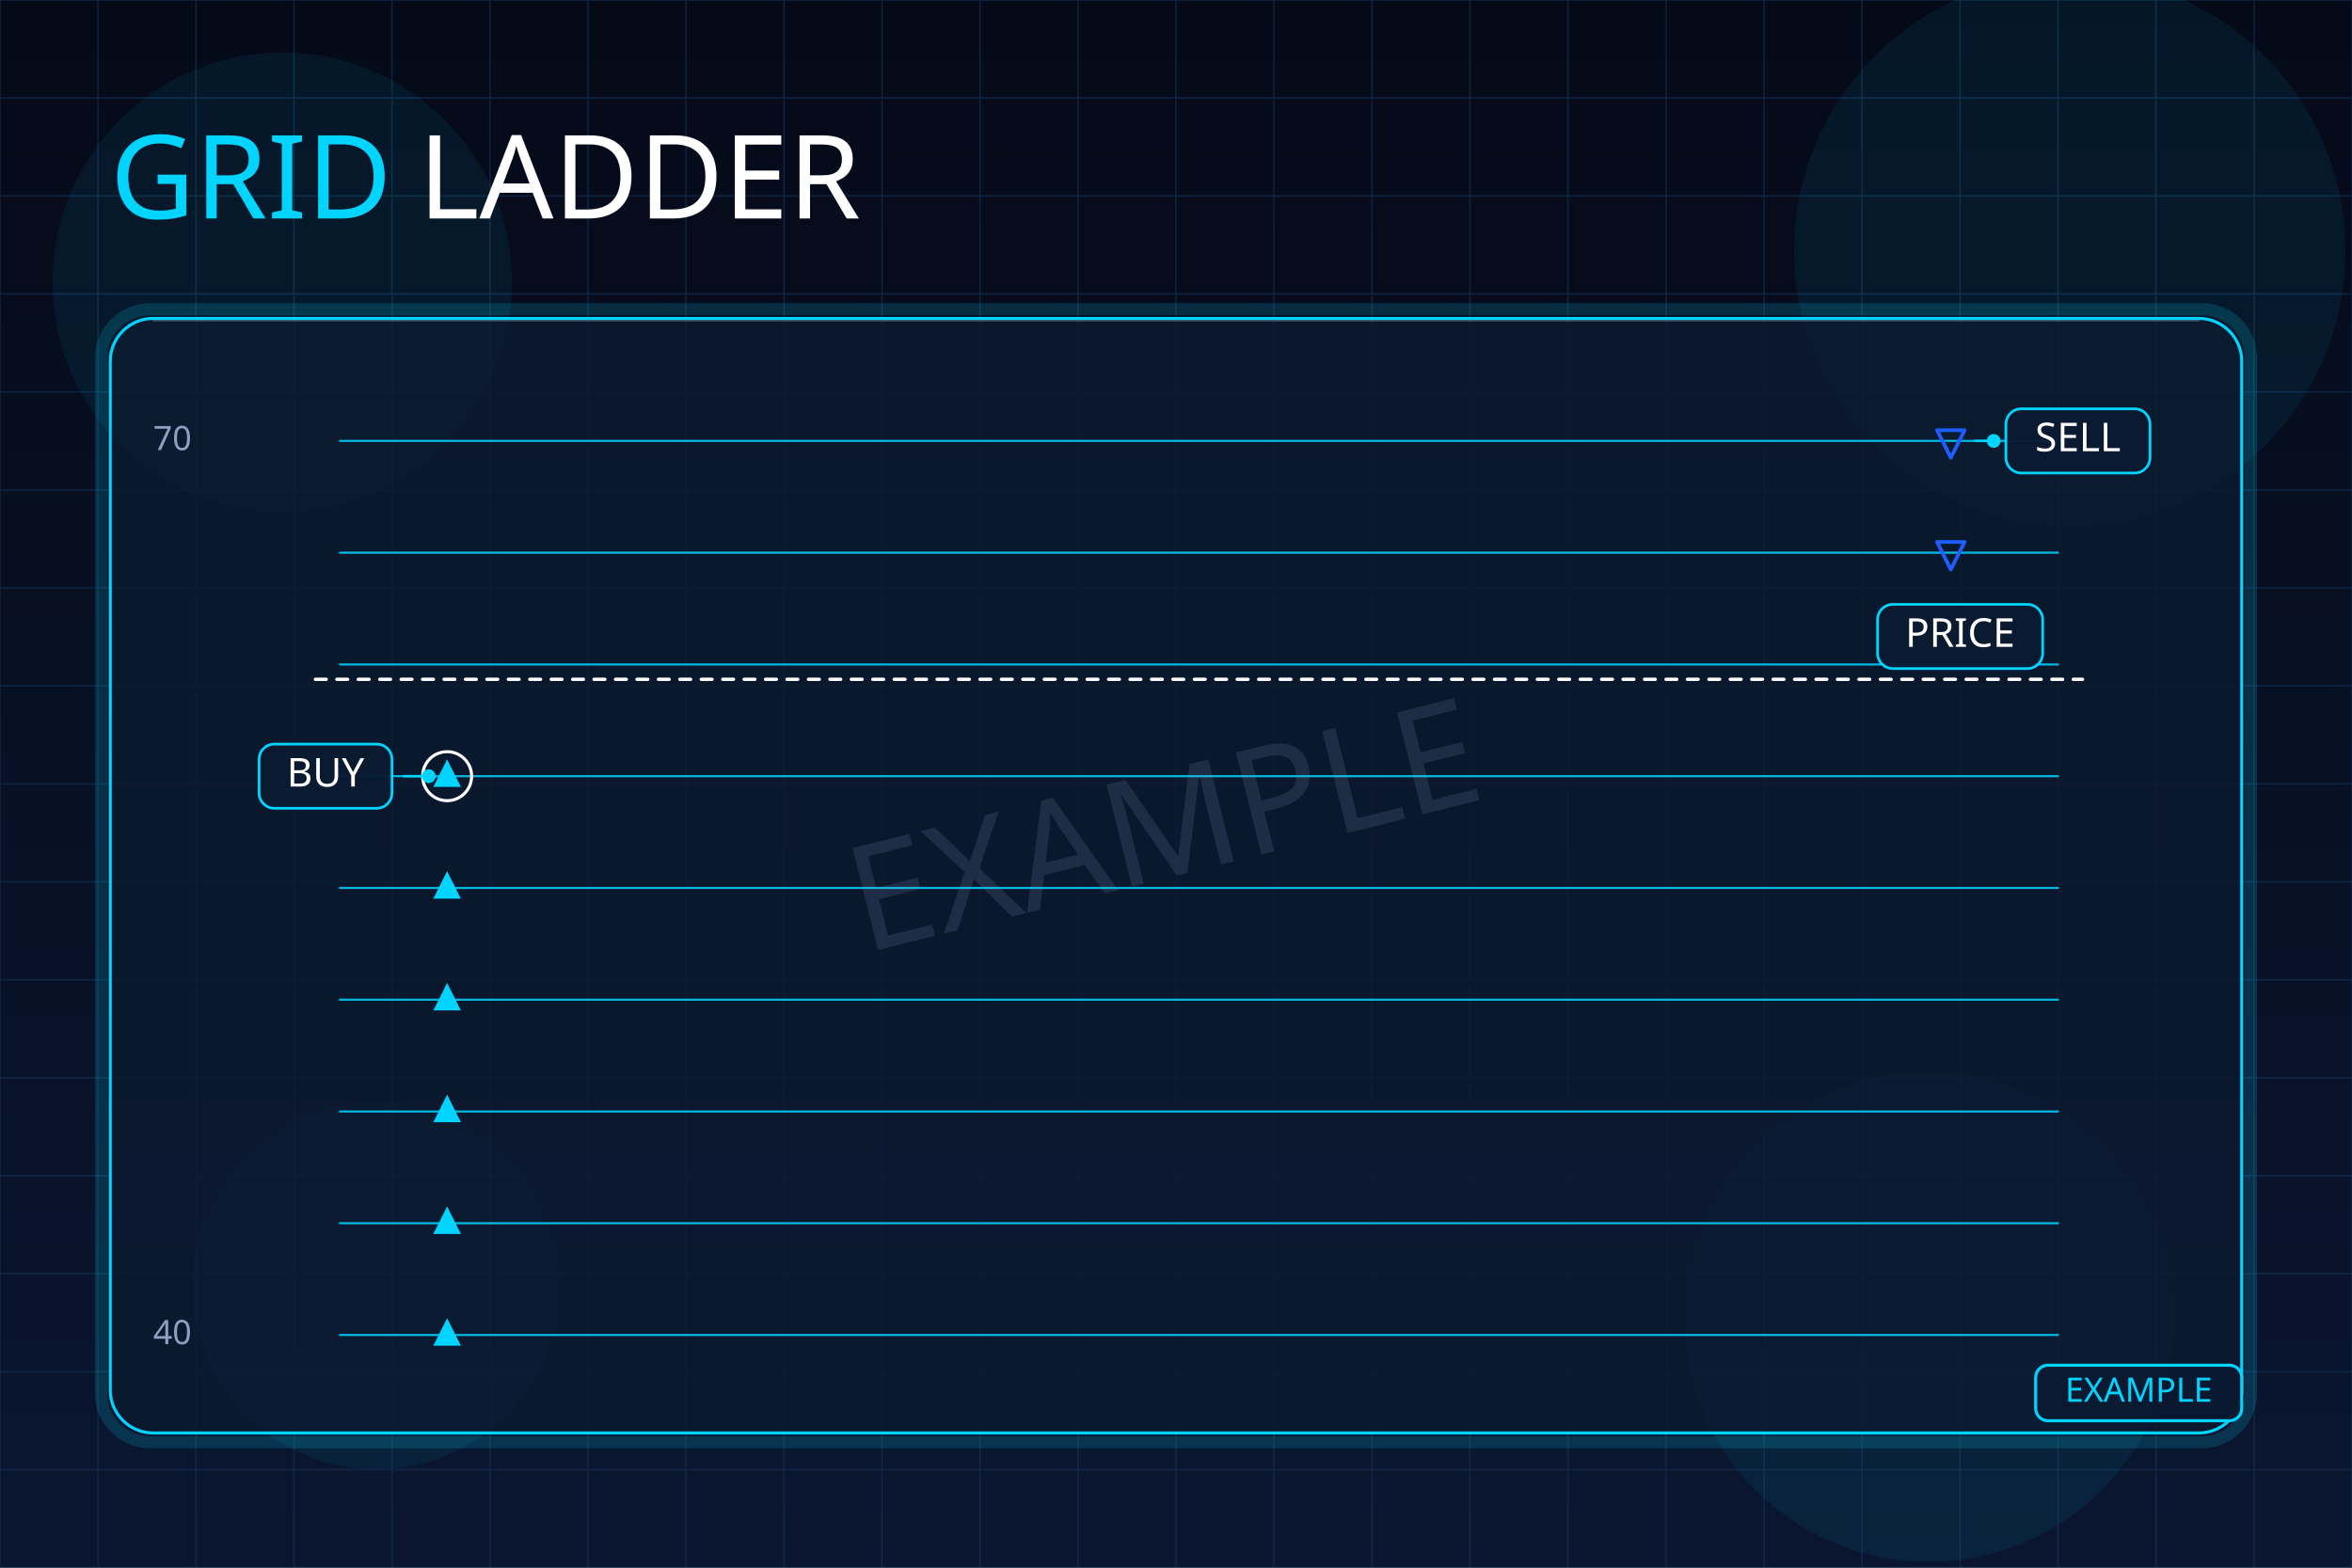
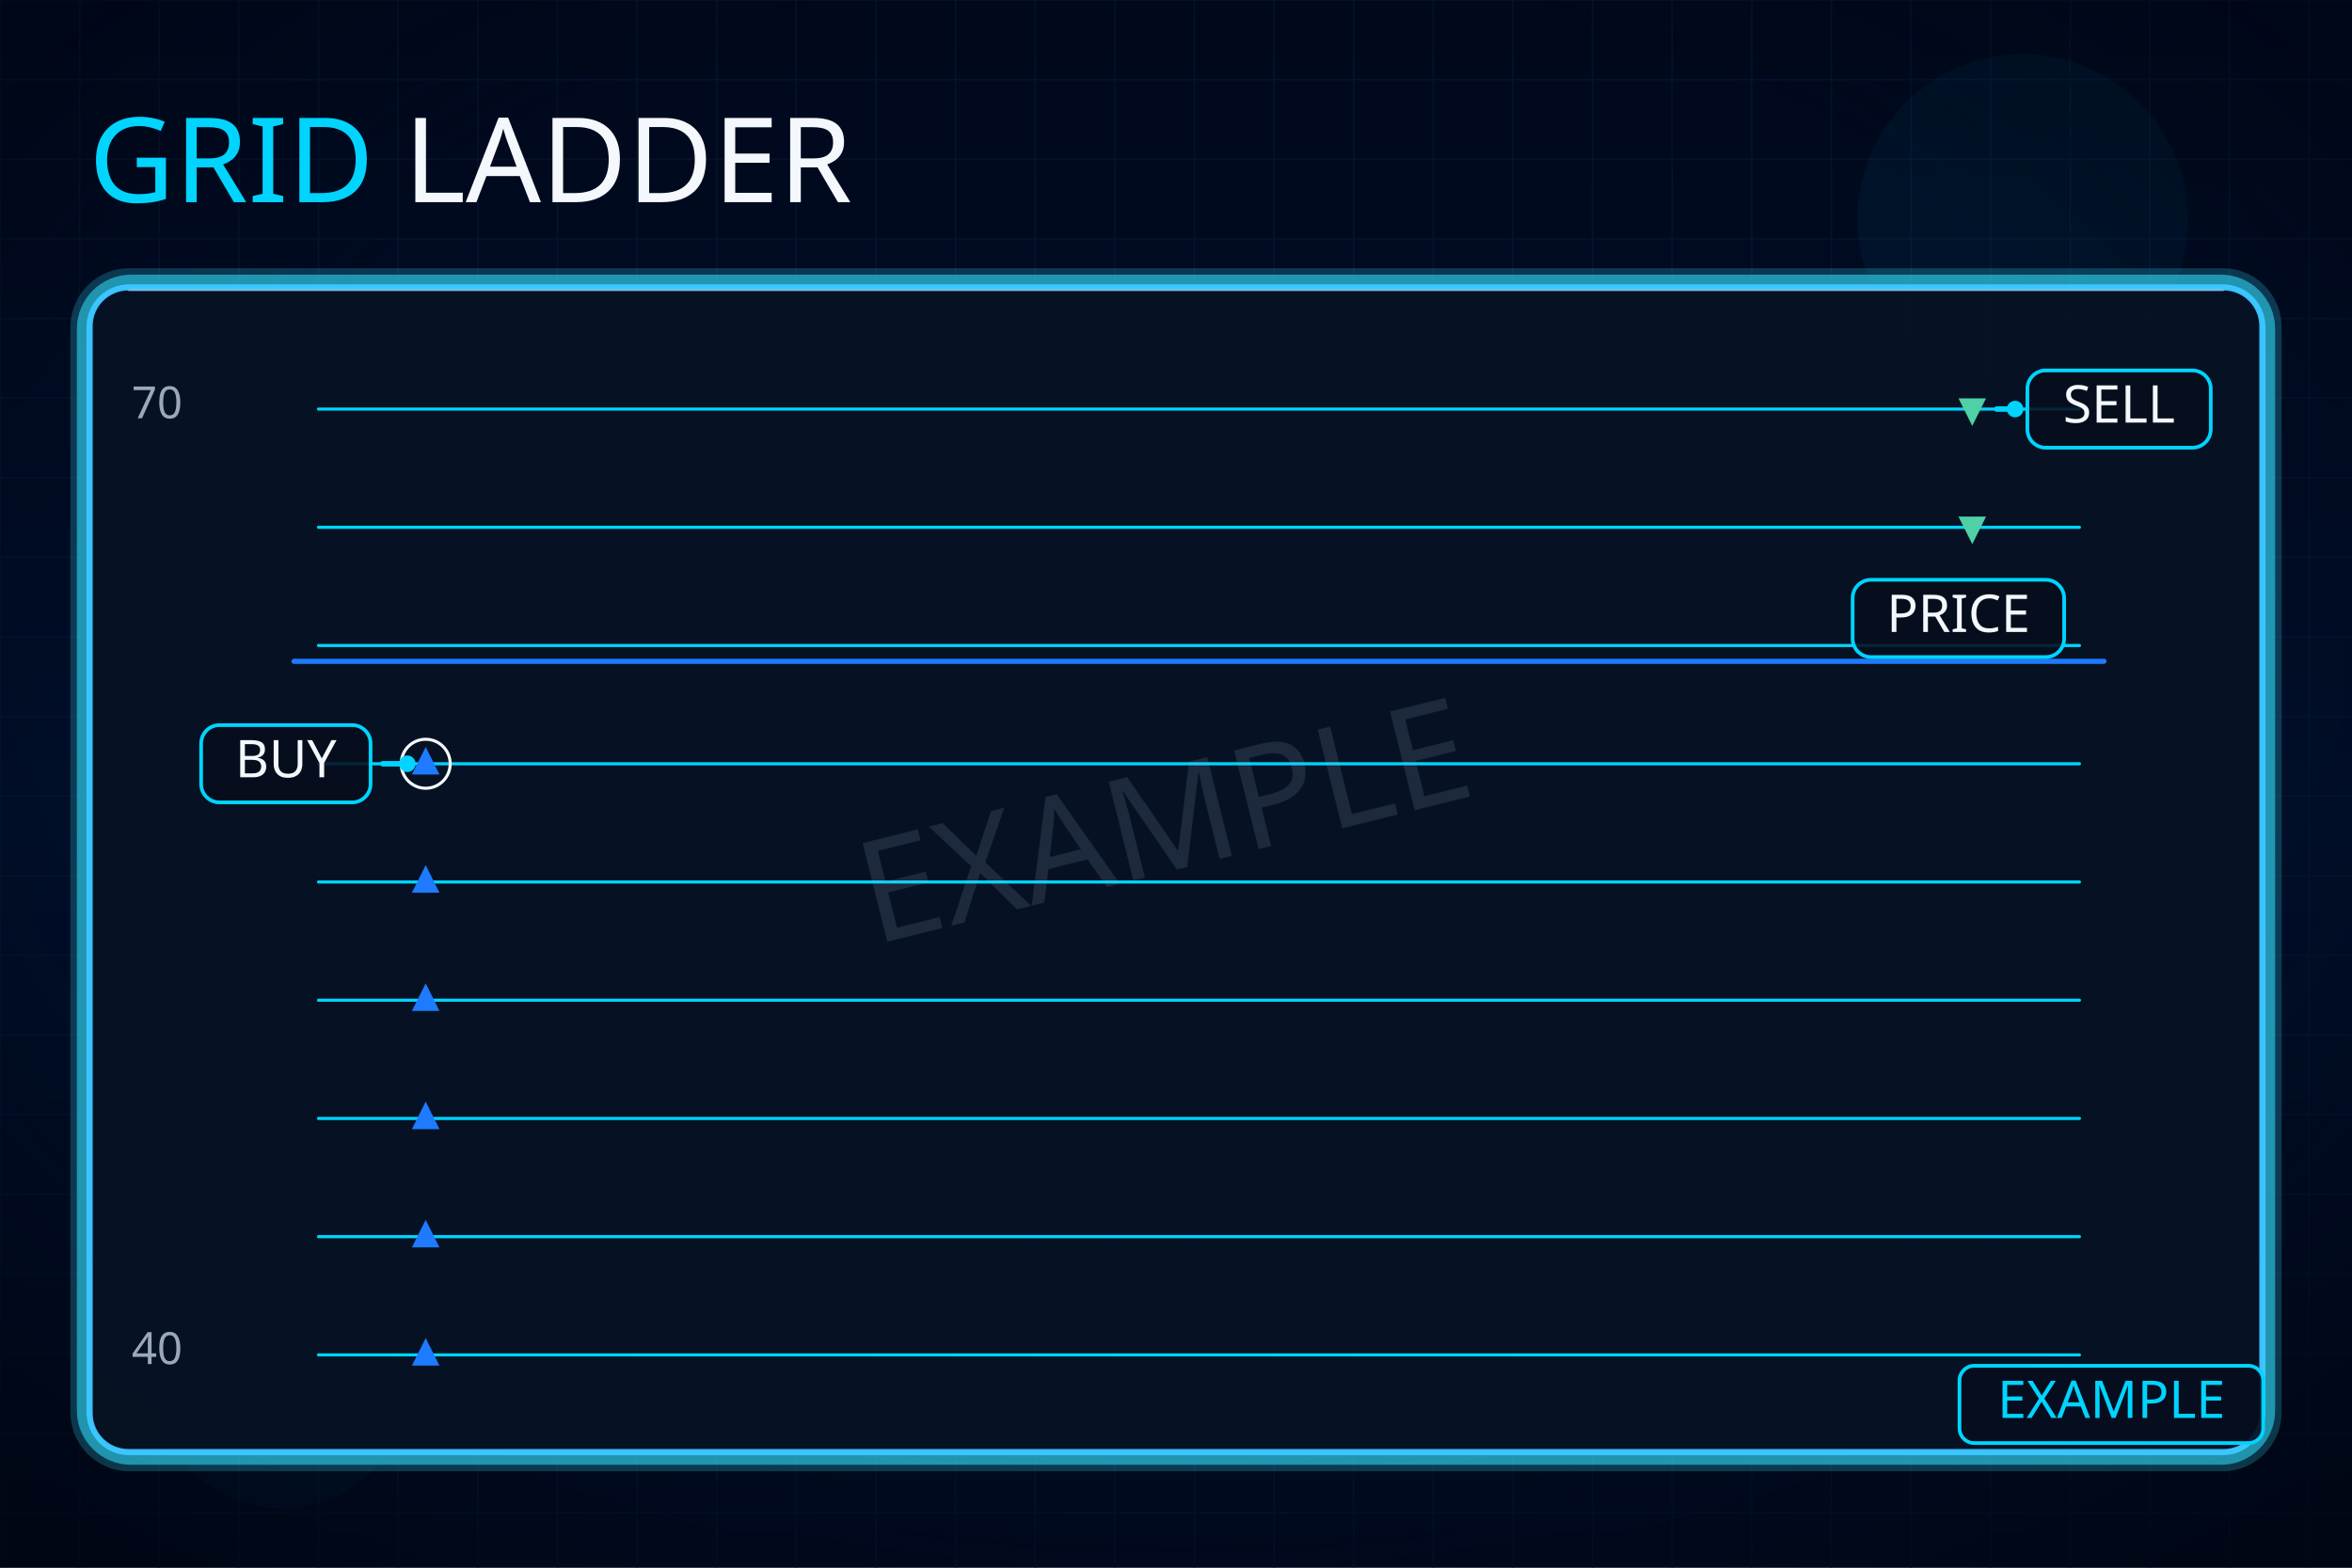
<svg xmlns="http://www.w3.org/2000/svg" width="1536" height="1024" viewBox="0 0 1536 1024">
  <defs>
    <style>
@font-face { font-family: "Engine Regular"; src: url("../../../illustration_engine/assets/fonts/Inter-Regular.ttf") format("truetype"); font-weight: 400; font-style: normal; }
@font-face { font-family: "Engine Semi"; src: url("../../../illustration_engine/assets/fonts/Inter-SemiBold.ttf") format("truetype"); font-weight: 400; font-style: normal; }
@font-face { font-family: "Engine Bold"; src: url("../../../illustration_engine/assets/fonts/Inter-Bold.ttf") format("truetype"); font-weight: 400; font-style: normal; }
+ @font-face { font-family: "Engine Condensed"; src: url("../../../illustration_engine/assets/fonts/RobotoCondensed-Bold.ttf") format("truetype"); font-weight: 400; font-style: normal; }
</style>
    <linearGradient id="bg1" x1="0" y1="0" x2="0" y2="1">
-       <stop offset="0%" stop-color="#050A18" />
-       <stop offset="100%" stop-color="#0A1630" />
+       <stop offset="0%" stop-color="#00081B" />
+       <stop offset="52%" stop-color="#000F2A" />
+       <stop offset="100%" stop-color="#000B21" />
    </linearGradient>
+     <radialGradient id="vig2" cx="50%" cy="42%" r="72%">
+       <stop offset="58%" stop-color="#00081B" stop-opacity="0" />
+       <stop offset="100%" stop-color="#00040F" stop-opacity="0.72" />
+     </radialGradient>
+     <filter id="softglow" x="-60%" y="-60%" width="220%" height="220%">
+       <feGaussianBlur stdDeviation="2.64" />
+     </filter>
  </defs>
  <rect x="0" y="0" width="1536" height="1024" rx="0" ry="0" fill="url(#bg1)" fill-opacity="1" stroke="none" stroke-width="0" stroke-opacity="1" />
  <g opacity="0.55">
-     <line x1="0" y1="0" x2="0" y2="1024" stroke="#16345A" stroke-width="1" stroke-linecap="round" stroke-opacity="1" />
-     <line x1="64" y1="0" x2="64" y2="1024" stroke="#16345A" stroke-width="1" stroke-linecap="round" stroke-opacity="1" />
-     <line x1="128" y1="0" x2="128" y2="1024" stroke="#16345A" stroke-width="1" stroke-linecap="round" stroke-opacity="1" />
-     <line x1="192" y1="0" x2="192" y2="1024" stroke="#16345A" stroke-width="1" stroke-linecap="round" stroke-opacity="1" />
-     <line x1="256" y1="0" x2="256" y2="1024" stroke="#16345A" stroke-width="1" stroke-linecap="round" stroke-opacity="1" />
-     <line x1="320" y1="0" x2="320" y2="1024" stroke="#16345A" stroke-width="1" stroke-linecap="round" stroke-opacity="1" />
-     <line x1="384" y1="0" x2="384" y2="1024" stroke="#16345A" stroke-width="1" stroke-linecap="round" stroke-opacity="1" />
-     <line x1="448" y1="0" x2="448" y2="1024" stroke="#16345A" stroke-width="1" stroke-linecap="round" stroke-opacity="1" />
-     <line x1="512" y1="0" x2="512" y2="1024" stroke="#16345A" stroke-width="1" stroke-linecap="round" stroke-opacity="1" />
-     <line x1="576" y1="0" x2="576" y2="1024" stroke="#16345A" stroke-width="1" stroke-linecap="round" stroke-opacity="1" />
-     <line x1="640" y1="0" x2="640" y2="1024" stroke="#16345A" stroke-width="1" stroke-linecap="round" stroke-opacity="1" />
-     <line x1="704" y1="0" x2="704" y2="1024" stroke="#16345A" stroke-width="1" stroke-linecap="round" stroke-opacity="1" />
-     <line x1="768" y1="0" x2="768" y2="1024" stroke="#16345A" stroke-width="1" stroke-linecap="round" stroke-opacity="1" />
-     <line x1="832" y1="0" x2="832" y2="1024" stroke="#16345A" stroke-width="1" stroke-linecap="round" stroke-opacity="1" />
-     <line x1="896" y1="0" x2="896" y2="1024" stroke="#16345A" stroke-width="1" stroke-linecap="round" stroke-opacity="1" />
-     <line x1="960" y1="0" x2="960" y2="1024" stroke="#16345A" stroke-width="1" stroke-linecap="round" stroke-opacity="1" />
-     <line x1="1024" y1="0" x2="1024" y2="1024" stroke="#16345A" stroke-width="1" stroke-linecap="round" stroke-opacity="1" />
-     <line x1="1088" y1="0" x2="1088" y2="1024" stroke="#16345A" stroke-width="1" stroke-linecap="round" stroke-opacity="1" />
-     <line x1="1152" y1="0" x2="1152" y2="1024" stroke="#16345A" stroke-width="1" stroke-linecap="round" stroke-opacity="1" />
-     <line x1="1216" y1="0" x2="1216" y2="1024" stroke="#16345A" stroke-width="1" stroke-linecap="round" stroke-opacity="1" />
-     <line x1="1280" y1="0" x2="1280" y2="1024" stroke="#16345A" stroke-width="1" stroke-linecap="round" stroke-opacity="1" />
-     <line x1="1344" y1="0" x2="1344" y2="1024" stroke="#16345A" stroke-width="1" stroke-linecap="round" stroke-opacity="1" />
-     <line x1="1408" y1="0" x2="1408" y2="1024" stroke="#16345A" stroke-width="1" stroke-linecap="round" stroke-opacity="1" />
-     <line x1="1472" y1="0" x2="1472" y2="1024" stroke="#16345A" stroke-width="1" stroke-linecap="round" stroke-opacity="1" />
-     <line x1="1536" y1="0" x2="1536" y2="1024" stroke="#16345A" stroke-width="1" stroke-linecap="round" stroke-opacity="1" />
-     <line x1="0" y1="0" x2="1536" y2="0" stroke="#16345A" stroke-width="1" stroke-linecap="round" stroke-opacity="1" />
-     <line x1="0" y1="64" x2="1536" y2="64" stroke="#16345A" stroke-width="1" stroke-linecap="round" stroke-opacity="1" />
-     <line x1="0" y1="128" x2="1536" y2="128" stroke="#16345A" stroke-width="1" stroke-linecap="round" stroke-opacity="1" />
-     <line x1="0" y1="192" x2="1536" y2="192" stroke="#16345A" stroke-width="1" stroke-linecap="round" stroke-opacity="1" />
-     <line x1="0" y1="256" x2="1536" y2="256" stroke="#16345A" stroke-width="1" stroke-linecap="round" stroke-opacity="1" />
-     <line x1="0" y1="320" x2="1536" y2="320" stroke="#16345A" stroke-width="1" stroke-linecap="round" stroke-opacity="1" />
-     <line x1="0" y1="384" x2="1536" y2="384" stroke="#16345A" stroke-width="1" stroke-linecap="round" stroke-opacity="1" />
-     <line x1="0" y1="448" x2="1536" y2="448" stroke="#16345A" stroke-width="1" stroke-linecap="round" stroke-opacity="1" />
-     <line x1="0" y1="512" x2="1536" y2="512" stroke="#16345A" stroke-width="1" stroke-linecap="round" stroke-opacity="1" />
-     <line x1="0" y1="576" x2="1536" y2="576" stroke="#16345A" stroke-width="1" stroke-linecap="round" stroke-opacity="1" />
-     <line x1="0" y1="640" x2="1536" y2="640" stroke="#16345A" stroke-width="1" stroke-linecap="round" stroke-opacity="1" />
-     <line x1="0" y1="704" x2="1536" y2="704" stroke="#16345A" stroke-width="1" stroke-linecap="round" stroke-opacity="1" />
-     <line x1="0" y1="768" x2="1536" y2="768" stroke="#16345A" stroke-width="1" stroke-linecap="round" stroke-opacity="1" />
-     <line x1="0" y1="832" x2="1536" y2="832" stroke="#16345A" stroke-width="1" stroke-linecap="round" stroke-opacity="1" />
-     <line x1="0" y1="896" x2="1536" y2="896" stroke="#16345A" stroke-width="1" stroke-linecap="round" stroke-opacity="1" />
-     <line x1="0" y1="960" x2="1536" y2="960" stroke="#16345A" stroke-width="1" stroke-linecap="round" stroke-opacity="1" />
-     <line x1="0" y1="1024" x2="1536" y2="1024" stroke="#16345A" stroke-width="1" stroke-linecap="round" stroke-opacity="1" />
+     <line x1="0" y1="0" x2="0" y2="1024" stroke="#0A1A38" stroke-width="1" stroke-linecap="round" stroke-opacity="1" />
+     <line x1="52" y1="0" x2="52" y2="1024" stroke="#0A1A38" stroke-width="1" stroke-linecap="round" stroke-opacity="1" />
+     <line x1="104" y1="0" x2="104" y2="1024" stroke="#0A1A38" stroke-width="1" stroke-linecap="round" stroke-opacity="1" />
+     <line x1="156" y1="0" x2="156" y2="1024" stroke="#0A1A38" stroke-width="1" stroke-linecap="round" stroke-opacity="1" />
+     <line x1="208" y1="0" x2="208" y2="1024" stroke="#0A1A38" stroke-width="1" stroke-linecap="round" stroke-opacity="1" />
+     <line x1="260" y1="0" x2="260" y2="1024" stroke="#0A1A38" stroke-width="1" stroke-linecap="round" stroke-opacity="1" />
+     <line x1="312" y1="0" x2="312" y2="1024" stroke="#0A1A38" stroke-width="1" stroke-linecap="round" stroke-opacity="1" />
+     <line x1="364" y1="0" x2="364" y2="1024" stroke="#0A1A38" stroke-width="1" stroke-linecap="round" stroke-opacity="1" />
+     <line x1="416" y1="0" x2="416" y2="1024" stroke="#0A1A38" stroke-width="1" stroke-linecap="round" stroke-opacity="1" />
+     <line x1="468" y1="0" x2="468" y2="1024" stroke="#0A1A38" stroke-width="1" stroke-linecap="round" stroke-opacity="1" />
+     <line x1="520" y1="0" x2="520" y2="1024" stroke="#0A1A38" stroke-width="1" stroke-linecap="round" stroke-opacity="1" />
+     <line x1="572" y1="0" x2="572" y2="1024" stroke="#0A1A38" stroke-width="1" stroke-linecap="round" stroke-opacity="1" />
+     <line x1="624" y1="0" x2="624" y2="1024" stroke="#0A1A38" stroke-width="1" stroke-linecap="round" stroke-opacity="1" />
+     <line x1="676" y1="0" x2="676" y2="1024" stroke="#0A1A38" stroke-width="1" stroke-linecap="round" stroke-opacity="1" />
+     <line x1="728" y1="0" x2="728" y2="1024" stroke="#0A1A38" stroke-width="1" stroke-linecap="round" stroke-opacity="1" />
+     <line x1="780" y1="0" x2="780" y2="1024" stroke="#0A1A38" stroke-width="1" stroke-linecap="round" stroke-opacity="1" />
+     <line x1="832" y1="0" x2="832" y2="1024" stroke="#0A1A38" stroke-width="1" stroke-linecap="round" stroke-opacity="1" />
+     <line x1="884" y1="0" x2="884" y2="1024" stroke="#0A1A38" stroke-width="1" stroke-linecap="round" stroke-opacity="1" />
+     <line x1="936" y1="0" x2="936" y2="1024" stroke="#0A1A38" stroke-width="1" stroke-linecap="round" stroke-opacity="1" />
+     <line x1="988" y1="0" x2="988" y2="1024" stroke="#0A1A38" stroke-width="1" stroke-linecap="round" stroke-opacity="1" />
+     <line x1="1040" y1="0" x2="1040" y2="1024" stroke="#0A1A38" stroke-width="1" stroke-linecap="round" stroke-opacity="1" />
+     <line x1="1092" y1="0" x2="1092" y2="1024" stroke="#0A1A38" stroke-width="1" stroke-linecap="round" stroke-opacity="1" />
+     <line x1="1144" y1="0" x2="1144" y2="1024" stroke="#0A1A38" stroke-width="1" stroke-linecap="round" stroke-opacity="1" />
+     <line x1="1196" y1="0" x2="1196" y2="1024" stroke="#0A1A38" stroke-width="1" stroke-linecap="round" stroke-opacity="1" />
+     <line x1="1248" y1="0" x2="1248" y2="1024" stroke="#0A1A38" stroke-width="1" stroke-linecap="round" stroke-opacity="1" />
+     <line x1="1300" y1="0" x2="1300" y2="1024" stroke="#0A1A38" stroke-width="1" stroke-linecap="round" stroke-opacity="1" />
+     <line x1="1352" y1="0" x2="1352" y2="1024" stroke="#0A1A38" stroke-width="1" stroke-linecap="round" stroke-opacity="1" />
+     <line x1="1404" y1="0" x2="1404" y2="1024" stroke="#0A1A38" stroke-width="1" stroke-linecap="round" stroke-opacity="1" />
+     <line x1="1456" y1="0" x2="1456" y2="1024" stroke="#0A1A38" stroke-width="1" stroke-linecap="round" stroke-opacity="1" />
+     <line x1="1508" y1="0" x2="1508" y2="1024" stroke="#0A1A38" stroke-width="1" stroke-linecap="round" stroke-opacity="1" />
+     <line x1="0" y1="0" x2="1536" y2="0" stroke="#0A1A38" stroke-width="1" stroke-linecap="round" stroke-opacity="1" />
+     <line x1="0" y1="52" x2="1536" y2="52" stroke="#0A1A38" stroke-width="1" stroke-linecap="round" stroke-opacity="1" />
+     <line x1="0" y1="104" x2="1536" y2="104" stroke="#0A1A38" stroke-width="1" stroke-linecap="round" stroke-opacity="1" />
+     <line x1="0" y1="156" x2="1536" y2="156" stroke="#0A1A38" stroke-width="1" stroke-linecap="round" stroke-opacity="1" />
+     <line x1="0" y1="208" x2="1536" y2="208" stroke="#0A1A38" stroke-width="1" stroke-linecap="round" stroke-opacity="1" />
+     <line x1="0" y1="260" x2="1536" y2="260" stroke="#0A1A38" stroke-width="1" stroke-linecap="round" stroke-opacity="1" />
+     <line x1="0" y1="312" x2="1536" y2="312" stroke="#0A1A38" stroke-width="1" stroke-linecap="round" stroke-opacity="1" />
+     <line x1="0" y1="364" x2="1536" y2="364" stroke="#0A1A38" stroke-width="1" stroke-linecap="round" stroke-opacity="1" />
+     <line x1="0" y1="416" x2="1536" y2="416" stroke="#0A1A38" stroke-width="1" stroke-linecap="round" stroke-opacity="1" />
+     <line x1="0" y1="468" x2="1536" y2="468" stroke="#0A1A38" stroke-width="1" stroke-linecap="round" stroke-opacity="1" />
+     <line x1="0" y1="520" x2="1536" y2="520" stroke="#0A1A38" stroke-width="1" stroke-linecap="round" stroke-opacity="1" />
+     <line x1="0" y1="572" x2="1536" y2="572" stroke="#0A1A38" stroke-width="1" stroke-linecap="round" stroke-opacity="1" />
+     <line x1="0" y1="624" x2="1536" y2="624" stroke="#0A1A38" stroke-width="1" stroke-linecap="round" stroke-opacity="1" />
+     <line x1="0" y1="676" x2="1536" y2="676" stroke="#0A1A38" stroke-width="1" stroke-linecap="round" stroke-opacity="1" />
+     <line x1="0" y1="728" x2="1536" y2="728" stroke="#0A1A38" stroke-width="1" stroke-linecap="round" stroke-opacity="1" />
+     <line x1="0" y1="780" x2="1536" y2="780" stroke="#0A1A38" stroke-width="1" stroke-linecap="round" stroke-opacity="1" />
+     <line x1="0" y1="832" x2="1536" y2="832" stroke="#0A1A38" stroke-width="1" stroke-linecap="round" stroke-opacity="1" />
+     <line x1="0" y1="884" x2="1536" y2="884" stroke="#0A1A38" stroke-width="1" stroke-linecap="round" stroke-opacity="1" />
+     <line x1="0" y1="936" x2="1536" y2="936" stroke="#0A1A38" stroke-width="1" stroke-linecap="round" stroke-opacity="1" />
+     <line x1="0" y1="988" x2="1536" y2="988" stroke="#0A1A38" stroke-width="1" stroke-linecap="round" stroke-opacity="1" />
  </g>
-   <circle cx="184.32" cy="184.32" r="150" fill="#00D4FF" fill-opacity="0.07" stroke="none" stroke-width="0" />
-   <circle cx="1351.68" cy="163.84" r="180" fill="#00D4FF" fill-opacity="0.07" stroke="none" stroke-width="0" />
-   <circle cx="1259.52" cy="860.16" r="160" fill="#00D4FF" fill-opacity="0.07" stroke="none" stroke-width="0" />
-   <circle cx="245.76" cy="839.68" r="120" fill="#00D4FF" fill-opacity="0.07" stroke="none" stroke-width="0" />
-   <text x="72" y="142.72" fill="#00D4FF" fill-opacity="1" font-family="Engine Bold" font-size="76" text-anchor="start">GRID</text>
-   <text x="273.17" y="142.72" fill="#FFFFFF" fill-opacity="1" font-family="Engine Bold" font-size="76" text-anchor="start">LADDER</text>
-   <rect x="66" y="202" width="1404" height="740" rx="32" ry="32" fill="none" fill-opacity="1" stroke="#00D4FF" stroke-width="8" stroke-opacity="0.16" />
-   <rect x="72" y="208" width="1392" height="728" rx="28" ry="28" fill="#0B1A30" fill-opacity="0.82" stroke="#00D4FF" stroke-width="2" stroke-opacity="1" />
-   <line x1="100" y1="209.5" x2="1436" y2="209.5" stroke="#FFFFFF" stroke-width="1.25" stroke-linecap="round" stroke-opacity="0.18" />
-   <line x1="222" y1="872" x2="1344" y2="872" stroke="#00D4FF" stroke-width="1.4" stroke-linecap="round" stroke-opacity="0.85" />
-   <line x1="222" y1="799" x2="1344" y2="799" stroke="#00D4FF" stroke-width="1.4" stroke-linecap="round" stroke-opacity="0.85" />
-   <line x1="222" y1="726" x2="1344" y2="726" stroke="#00D4FF" stroke-width="1.4" stroke-linecap="round" stroke-opacity="0.85" />
-   <line x1="222" y1="653" x2="1344" y2="653" stroke="#00D4FF" stroke-width="1.4" stroke-linecap="round" stroke-opacity="0.85" />
-   <line x1="222" y1="580" x2="1344" y2="580" stroke="#00D4FF" stroke-width="1.4" stroke-linecap="round" stroke-opacity="0.85" />
-   <line x1="222" y1="507" x2="1344" y2="507" stroke="#00D4FF" stroke-width="1.4" stroke-linecap="round" stroke-opacity="0.85" />
-   <line x1="222" y1="434" x2="1344" y2="434" stroke="#00D4FF" stroke-width="1.4" stroke-linecap="round" stroke-opacity="0.85" />
-   <line x1="222" y1="361" x2="1344" y2="361" stroke="#00D4FF" stroke-width="1.4" stroke-linecap="round" stroke-opacity="0.85" />
-   <line x1="222" y1="288" x2="1344" y2="288" stroke="#00D4FF" stroke-width="1.4" stroke-linecap="round" stroke-opacity="0.85" />
-   <line x1="206" y1="443.73" x2="1360" y2="443.73" stroke="#FFFFFF" stroke-width="2.2" stroke-linecap="round" stroke-opacity="1" stroke-dasharray="7 7" />
-   <polygon points="292,861 283,879 301,879" fill="#00D4FF" fill-opacity="1" stroke="none" stroke-width="0" stroke-linejoin="round" />
-   <polygon points="292,788 283,806 301,806" fill="#00D4FF" fill-opacity="1" stroke="none" stroke-width="0" stroke-linejoin="round" />
-   <polygon points="292,715 283,733 301,733" fill="#00D4FF" fill-opacity="1" stroke="none" stroke-width="0" stroke-linejoin="round" />
-   <polygon points="292,642 283,660 301,660" fill="#00D4FF" fill-opacity="1" stroke="none" stroke-width="0" stroke-linejoin="round" />
-   <polygon points="292,569 283,587 301,587" fill="#00D4FF" fill-opacity="1" stroke="none" stroke-width="0" stroke-linejoin="round" />
-   <polygon points="292,496 283,514 301,514" fill="#00D4FF" fill-opacity="1" stroke="none" stroke-width="0" stroke-linejoin="round" />
-   <polygon points="1274,372 1265,354 1283,354" fill="none" fill-opacity="1" stroke="#1E5EFF" stroke-width="2.4" stroke-linejoin="round" />
-   <polygon points="1274,299 1265,281 1283,281" fill="none" fill-opacity="1" stroke="#1E5EFF" stroke-width="2.4" stroke-linejoin="round" />
-   <circle cx="292" cy="507" r="16" fill="none" fill-opacity="1" stroke="#FFFFFF" stroke-width="2" />
-   <line x1="264" y1="507" x2="280" y2="507" stroke="#00D4FF" stroke-width="1.6" stroke-linecap="round" stroke-opacity="1" />
-   <circle cx="280" cy="507" r="4.5" fill="#00D4FF" fill-opacity="1" stroke="none" stroke-width="0" />
-   <rect x="169.19" y="486.04" width="86.81" height="41.92" rx="10" ry="10" fill="#0B1A30" fill-opacity="0.96" stroke="#00D4FF" stroke-width="1.75" stroke-opacity="1" />
-   <text x="212.59" y="513.76" fill="#FFFFFF" fill-opacity="1" font-family="Engine Semi" font-size="26" text-anchor="middle">BUY</text>
-   <line x1="1290" y1="288" x2="1302" y2="288" stroke="#00D4FF" stroke-width="1.6" stroke-linecap="round" stroke-opacity="1" />
-   <circle cx="1302" cy="288" r="4.5" fill="#00D4FF" fill-opacity="1" stroke="none" stroke-width="0" />
-   <rect x="1310" y="267.04" width="94.06" height="41.92" rx="10" ry="10" fill="#0B1A30" fill-opacity="0.96" stroke="#00D4FF" stroke-width="1.75" stroke-opacity="1" />
-   <text x="1357.03" y="294.76" fill="#FFFFFF" fill-opacity="1" font-family="Engine Semi" font-size="26" text-anchor="middle">SELL</text>
-   <rect x="1226.16" y="394.77" width="107.84" height="41.92" rx="10" ry="10" fill="#0B1A30" fill-opacity="0.96" stroke="#00D4FF" stroke-width="1.75" stroke-opacity="1" />
-   <text x="1280.08" y="422.49" fill="#FFFFFF" fill-opacity="1" font-family="Engine Semi" font-size="26" text-anchor="middle">PRICE</text>
-   <text x="100" y="878" fill="#8CA0C0" fill-opacity="1" font-family="Engine Semi" font-size="22" text-anchor="start">40</text>
-   <text x="100" y="294" fill="#8CA0C0" fill-opacity="1" font-family="Engine Semi" font-size="22" text-anchor="start">70</text>
-   <text x="768" y="572" fill="#8CA0C0" fill-opacity="0.16" font-family="Engine Bold" font-size="96" text-anchor="middle" transform="rotate(-14 768 572)">EXAMPLE</text>
-   <rect x="1329.42" y="891.76" width="134.58" height="36.24" rx="8" ry="8" fill="#0B1A30" fill-opacity="0.98" stroke="#00D4FF" stroke-width="2" stroke-opacity="1" />
-   <text x="1396.71" y="915.6" fill="#00D4FF" fill-opacity="1" font-family="Engine Bold" font-size="22" text-anchor="middle">EXAMPLE</text>
+   <circle cx="1320.96" cy="143.36" r="108" fill="#00D4FF" fill-opacity="0.045" stroke="none" stroke-width="0" />
+   <circle cx="184.32" cy="901.12" r="84" fill="#00D4FF" fill-opacity="0.045" stroke="none" stroke-width="0" />
+   <rect x="0" y="0" width="1536" height="1024" rx="0" ry="0" fill="url(#vig2)" fill-opacity="1" stroke="none" stroke-width="0" stroke-opacity="1" />
+   <text x="58" y="132.04" fill="#00D4FF" fill-opacity="1" font-family="Engine Condensed" font-size="77" text-anchor="start">GRID</text>
+   <text x="263.78" y="132.04" fill="#F4F8FC" fill-opacity="1" font-family="Engine Condensed" font-size="77" text-anchor="start">LADDER</text>
+   <rect x="46" y="175.2" width="1444" height="785.8" rx="38.4" ry="38.4" fill="#33E0FF" fill-opacity="0.22" stroke="none" stroke-width="0" stroke-opacity="1" />
+   <rect x="54.4" y="183.6" width="1427.2" height="769" rx="31.2" ry="31.2" fill="none" fill-opacity="1" stroke="#33E0FF" stroke-width="8.4" stroke-opacity="0.55" />
+   <rect x="58" y="187.2" width="1420" height="761.8" rx="26.4" ry="26.4" fill="#060E1E" fill-opacity="0.9" stroke="#3CC6FF" stroke-width="3" stroke-opacity="1" />
+   <rect x="59.8" y="189" width="1416.4" height="758.2" rx="24" ry="24" fill="none" fill-opacity="1" stroke="#3CC6FF" stroke-width="1.5" stroke-opacity="0.95" />
+   <line x1="84.4" y1="189.6" x2="1451.6" y2="189.6" stroke="#F4F8FC" stroke-width="1.68" stroke-linecap="round" stroke-opacity="0.28" />
+   <line x1="208" y1="885" x2="1358" y2="885" stroke="#00D4FF" stroke-width="5.71" stroke-linecap="round" stroke-opacity="0.95" filter="url(#softglow)" />
+   <line x1="208" y1="885" x2="1358" y2="885" stroke="#00D4FF" stroke-width="2.04" stroke-linecap="round" stroke-opacity="1" />
+   <line x1="208" y1="807.77" x2="1358" y2="807.77" stroke="#00D4FF" stroke-width="5.71" stroke-linecap="round" stroke-opacity="0.95" filter="url(#softglow)" />
+   <line x1="208" y1="807.77" x2="1358" y2="807.77" stroke="#00D4FF" stroke-width="2.04" stroke-linecap="round" stroke-opacity="1" />
+   <line x1="208" y1="730.55" x2="1358" y2="730.55" stroke="#00D4FF" stroke-width="5.71" stroke-linecap="round" stroke-opacity="0.95" filter="url(#softglow)" />
+   <line x1="208" y1="730.55" x2="1358" y2="730.55" stroke="#00D4FF" stroke-width="2.04" stroke-linecap="round" stroke-opacity="1" />
+   <line x1="208" y1="653.33" x2="1358" y2="653.33" stroke="#00D4FF" stroke-width="5.71" stroke-linecap="round" stroke-opacity="0.95" filter="url(#softglow)" />
+   <line x1="208" y1="653.33" x2="1358" y2="653.33" stroke="#00D4FF" stroke-width="2.04" stroke-linecap="round" stroke-opacity="1" />
+   <line x1="208" y1="576.1" x2="1358" y2="576.1" stroke="#00D4FF" stroke-width="5.71" stroke-linecap="round" stroke-opacity="0.95" filter="url(#softglow)" />
+   <line x1="208" y1="576.1" x2="1358" y2="576.1" stroke="#00D4FF" stroke-width="2.04" stroke-linecap="round" stroke-opacity="1" />
+   <line x1="208" y1="498.88" x2="1358" y2="498.88" stroke="#00D4FF" stroke-width="5.71" stroke-linecap="round" stroke-opacity="0.95" filter="url(#softglow)" />
+   <line x1="208" y1="498.88" x2="1358" y2="498.88" stroke="#00D4FF" stroke-width="2.04" stroke-linecap="round" stroke-opacity="1" />
+   <line x1="208" y1="421.65" x2="1358" y2="421.65" stroke="#00D4FF" stroke-width="5.71" stroke-linecap="round" stroke-opacity="0.95" filter="url(#softglow)" />
+   <line x1="208" y1="421.65" x2="1358" y2="421.65" stroke="#00D4FF" stroke-width="2.04" stroke-linecap="round" stroke-opacity="1" />
+   <line x1="208" y1="344.43" x2="1358" y2="344.43" stroke="#00D4FF" stroke-width="5.71" stroke-linecap="round" stroke-opacity="0.95" filter="url(#softglow)" />
+   <line x1="208" y1="344.43" x2="1358" y2="344.43" stroke="#00D4FF" stroke-width="2.04" stroke-linecap="round" stroke-opacity="1" />
+   <line x1="208" y1="267.2" x2="1358" y2="267.2" stroke="#00D4FF" stroke-width="5.71" stroke-linecap="round" stroke-opacity="0.95" filter="url(#softglow)" />
+   <line x1="208" y1="267.2" x2="1358" y2="267.2" stroke="#00D4FF" stroke-width="2.04" stroke-linecap="round" stroke-opacity="1" />
+   <line x1="192" y1="431.95" x2="1374" y2="431.95" stroke="#1E7BFF" stroke-width="9.41" stroke-linecap="round" stroke-opacity="0.95" filter="url(#softglow)" />
+   <line x1="192" y1="431.95" x2="1374" y2="431.95" stroke="#1E7BFF" stroke-width="3.36" stroke-linecap="round" stroke-opacity="1" />
+   <polygon points="278,874 269,892 287,892" fill="#1E7BFF" fill-opacity="1" stroke="none" stroke-width="0" stroke-linejoin="round" />
+   <polygon points="278,796.77 269,814.77 287,814.77" fill="#1E7BFF" fill-opacity="1" stroke="none" stroke-width="0" stroke-linejoin="round" />
+   <polygon points="278,719.55 269,737.55 287,737.55" fill="#1E7BFF" fill-opacity="1" stroke="none" stroke-width="0" stroke-linejoin="round" />
+   <polygon points="278,642.33 269,660.33 287,660.33" fill="#1E7BFF" fill-opacity="1" stroke="none" stroke-width="0" stroke-linejoin="round" />
+   <polygon points="278,565.1 269,583.1 287,583.1" fill="#1E7BFF" fill-opacity="1" stroke="none" stroke-width="0" stroke-linejoin="round" />
+   <polygon points="278,487.88 269,505.88 287,505.88" fill="#1E7BFF" fill-opacity="1" stroke="none" stroke-width="0" stroke-linejoin="round" />
+   <polygon points="1288,355.43 1279,337.43 1297,337.43" fill="#4FD1A5" fill-opacity="1" stroke="none" stroke-width="0" stroke-linejoin="round" />
+   <polygon points="1288,278.2 1279,260.2 1297,260.2" fill="#4FD1A5" fill-opacity="1" stroke="none" stroke-width="0" stroke-linejoin="round" />
+   <circle cx="278" cy="498.88" r="16" fill="none" fill-opacity="1" stroke="#F4F8FC" stroke-width="2" />
+   <line x1="250" y1="498.88" x2="266" y2="498.88" stroke="#00D4FF" stroke-width="10.08" stroke-linecap="round" stroke-opacity="0.95" filter="url(#softglow)" />
+   <line x1="250" y1="498.88" x2="266" y2="498.88" stroke="#00D4FF" stroke-width="3.6" stroke-linecap="round" stroke-opacity="1" />
+   <circle cx="266" cy="498.88" r="5.4" fill="#00D4FF" fill-opacity="1" stroke="none" stroke-width="0" />
+   <rect x="131.35" y="473.63" width="110.65" height="50.48" rx="12" ry="12" fill="#060E1E" fill-opacity="0.88" stroke="#00D4FF" stroke-width="2.4" stroke-opacity="1" />
+   <text x="186.68" y="507.72" fill="#F4F8FC" fill-opacity="1" font-family="Engine Bold" font-size="34" text-anchor="middle">BUY</text>
+   <line x1="1304" y1="267.2" x2="1316" y2="267.2" stroke="#00D4FF" stroke-width="10.08" stroke-linecap="round" stroke-opacity="0.95" filter="url(#softglow)" />
+   <line x1="1304" y1="267.2" x2="1316" y2="267.2" stroke="#00D4FF" stroke-width="3.6" stroke-linecap="round" stroke-opacity="1" />
+   <circle cx="1316" cy="267.2" r="5.4" fill="#00D4FF" fill-opacity="1" stroke="none" stroke-width="0" />
+   <rect x="1324" y="241.96" width="119.76" height="50.48" rx="12" ry="12" fill="#060E1E" fill-opacity="0.88" stroke="#00D4FF" stroke-width="2.4" stroke-opacity="1" />
+   <text x="1383.88" y="276.04" fill="#F4F8FC" fill-opacity="1" font-family="Engine Bold" font-size="34" text-anchor="middle">SELL</text>
+   <rect x="1209.88" y="378.71" width="138.12" height="50.48" rx="12" ry="12" fill="#060E1E" fill-opacity="0.88" stroke="#00D4FF" stroke-width="2.4" stroke-opacity="1" />
+   <text x="1278.94" y="412.79" fill="#F4F8FC" fill-opacity="1" font-family="Engine Bold" font-size="34" text-anchor="middle">PRICE</text>
+   <text x="86" y="891" fill="#9AA8BC" fill-opacity="1" font-family="Engine Semi" font-size="29" text-anchor="start">40</text>
+   <text x="86" y="273.2" fill="#9AA8BC" fill-opacity="1" font-family="Engine Semi" font-size="29" text-anchor="start">70</text>
+   <text x="768" y="568.1" fill="#9AA8BC" fill-opacity="0.16" font-family="Engine Condensed" font-size="93" text-anchor="middle" transform="rotate(-14 768 568.1)">EXAMPLE</text>
+   <rect x="1279.67" y="892.12" width="198.33" height="50.48" rx="9.6" ry="9.6" fill="#060E1E" fill-opacity="0.92" stroke="#00D4FF" stroke-width="2.4" stroke-opacity="1" />
+   <text x="1378.83" y="926.2" fill="#00D4FF" fill-opacity="1" font-family="Engine Bold" font-size="34" text-anchor="middle">EXAMPLE</text>
</svg>
